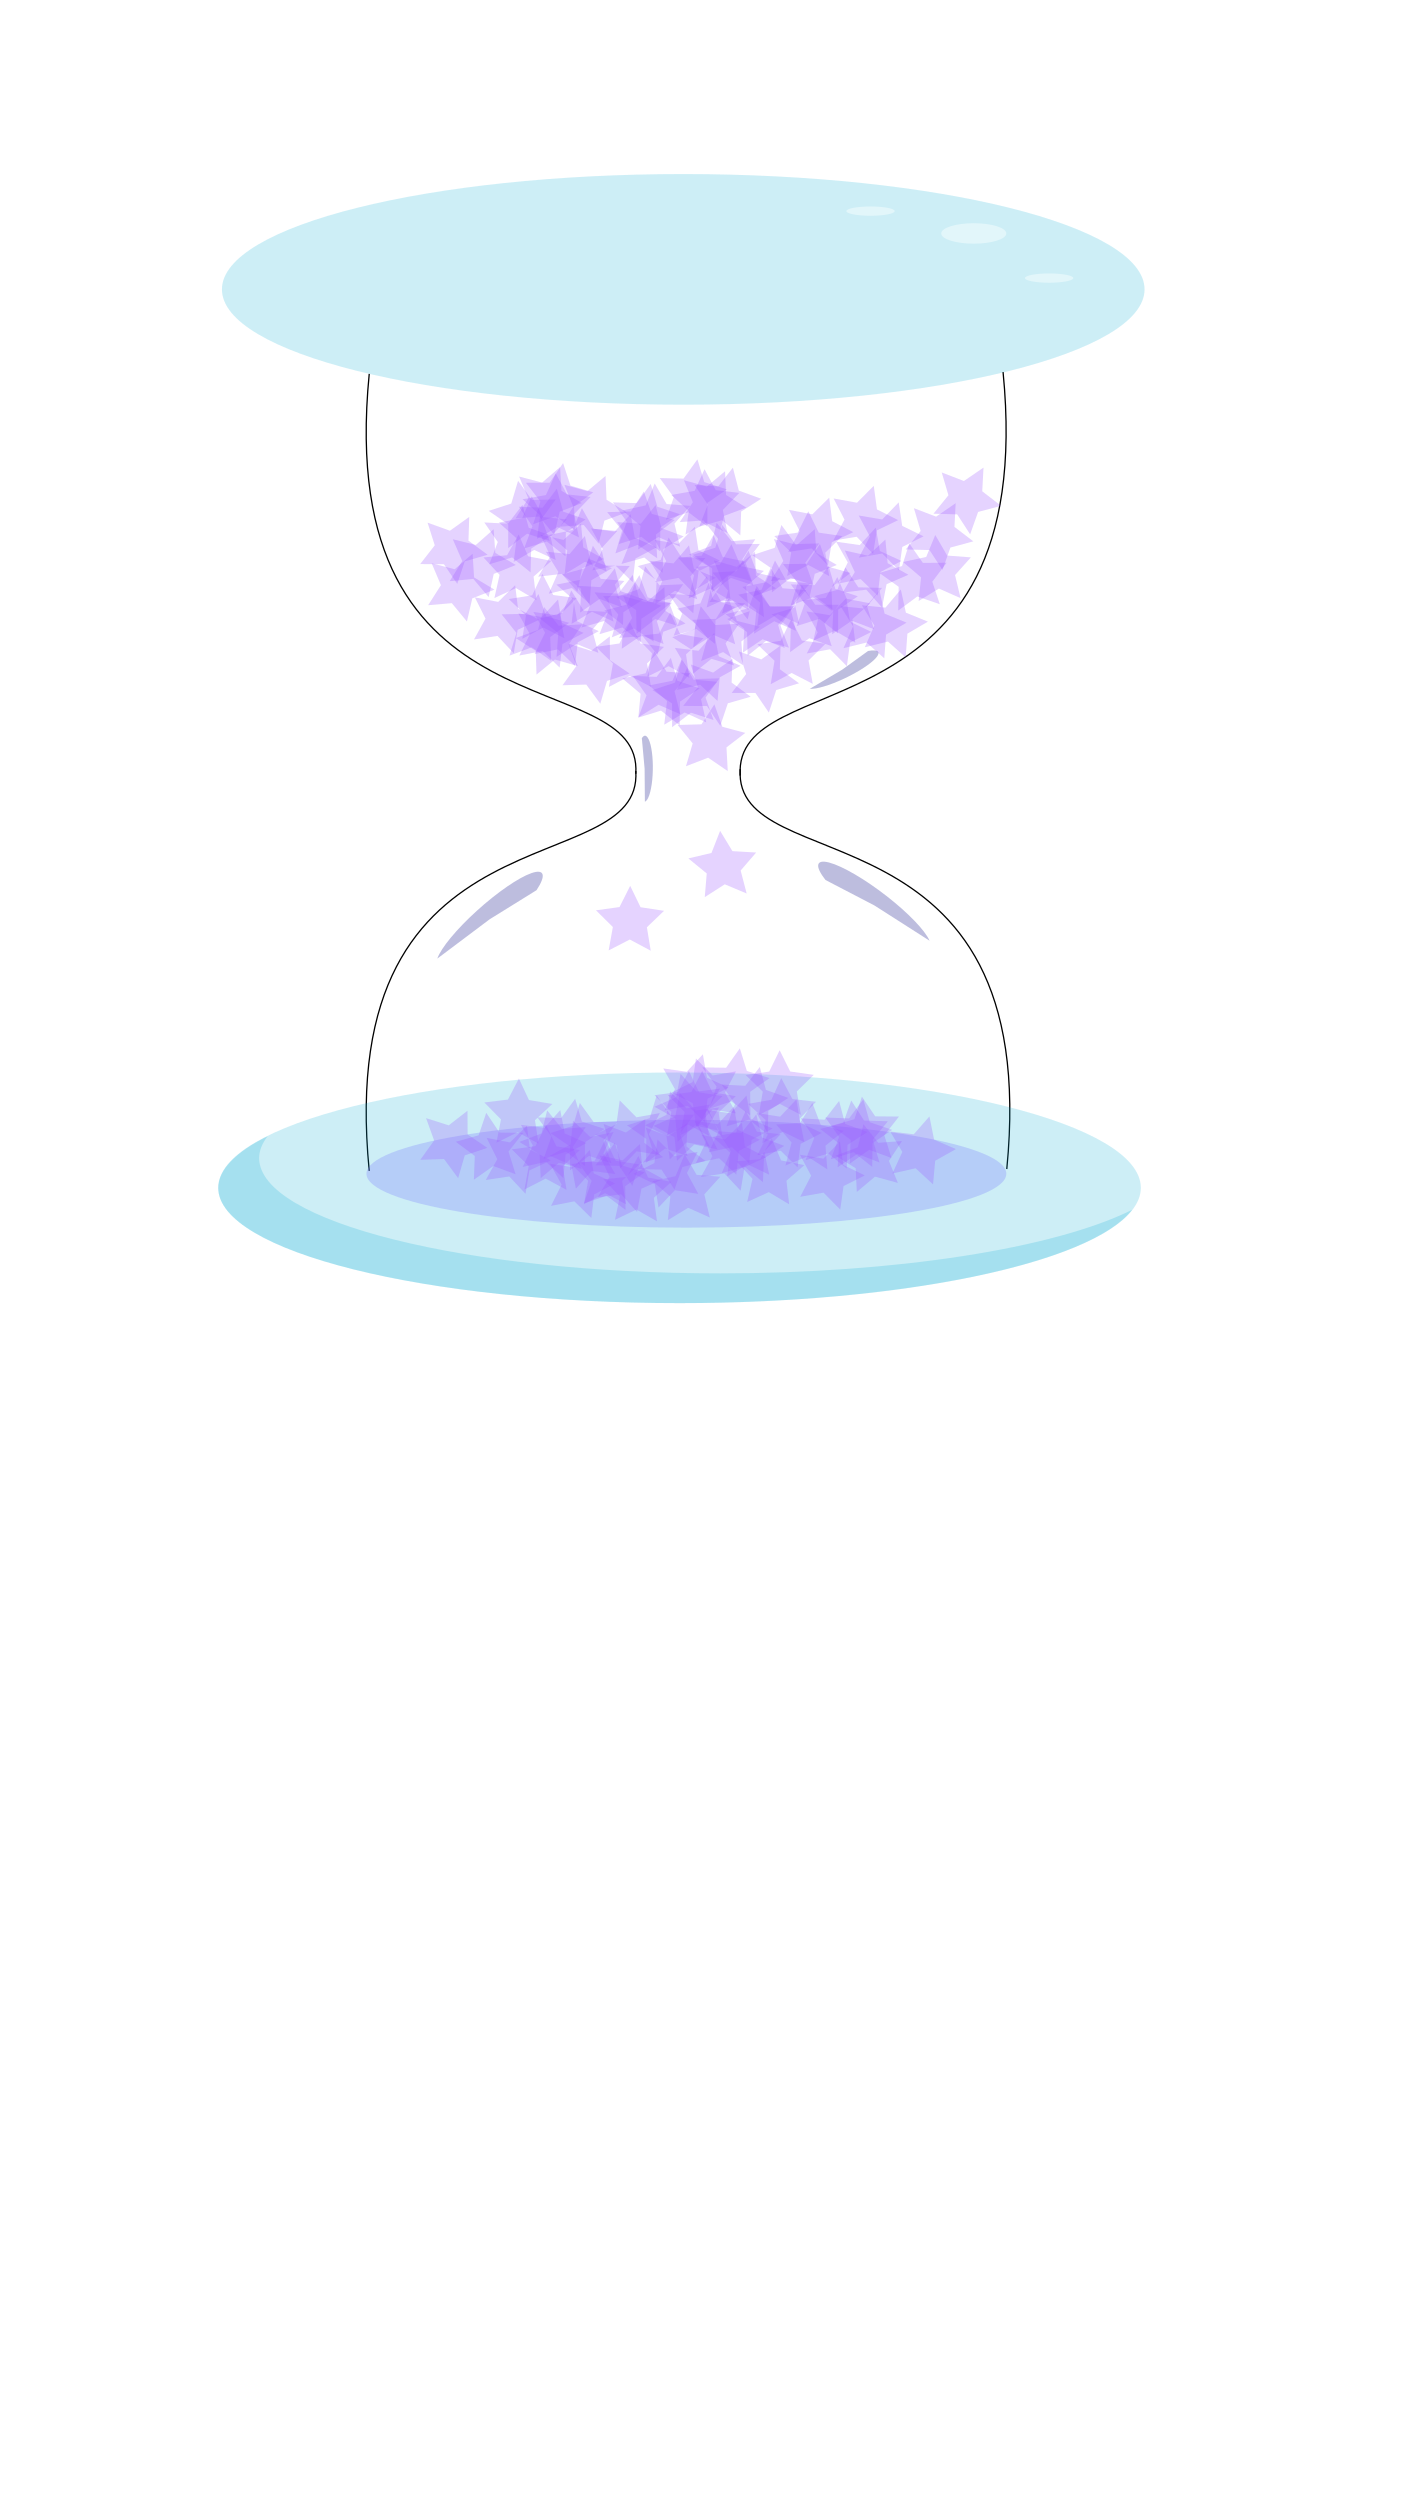
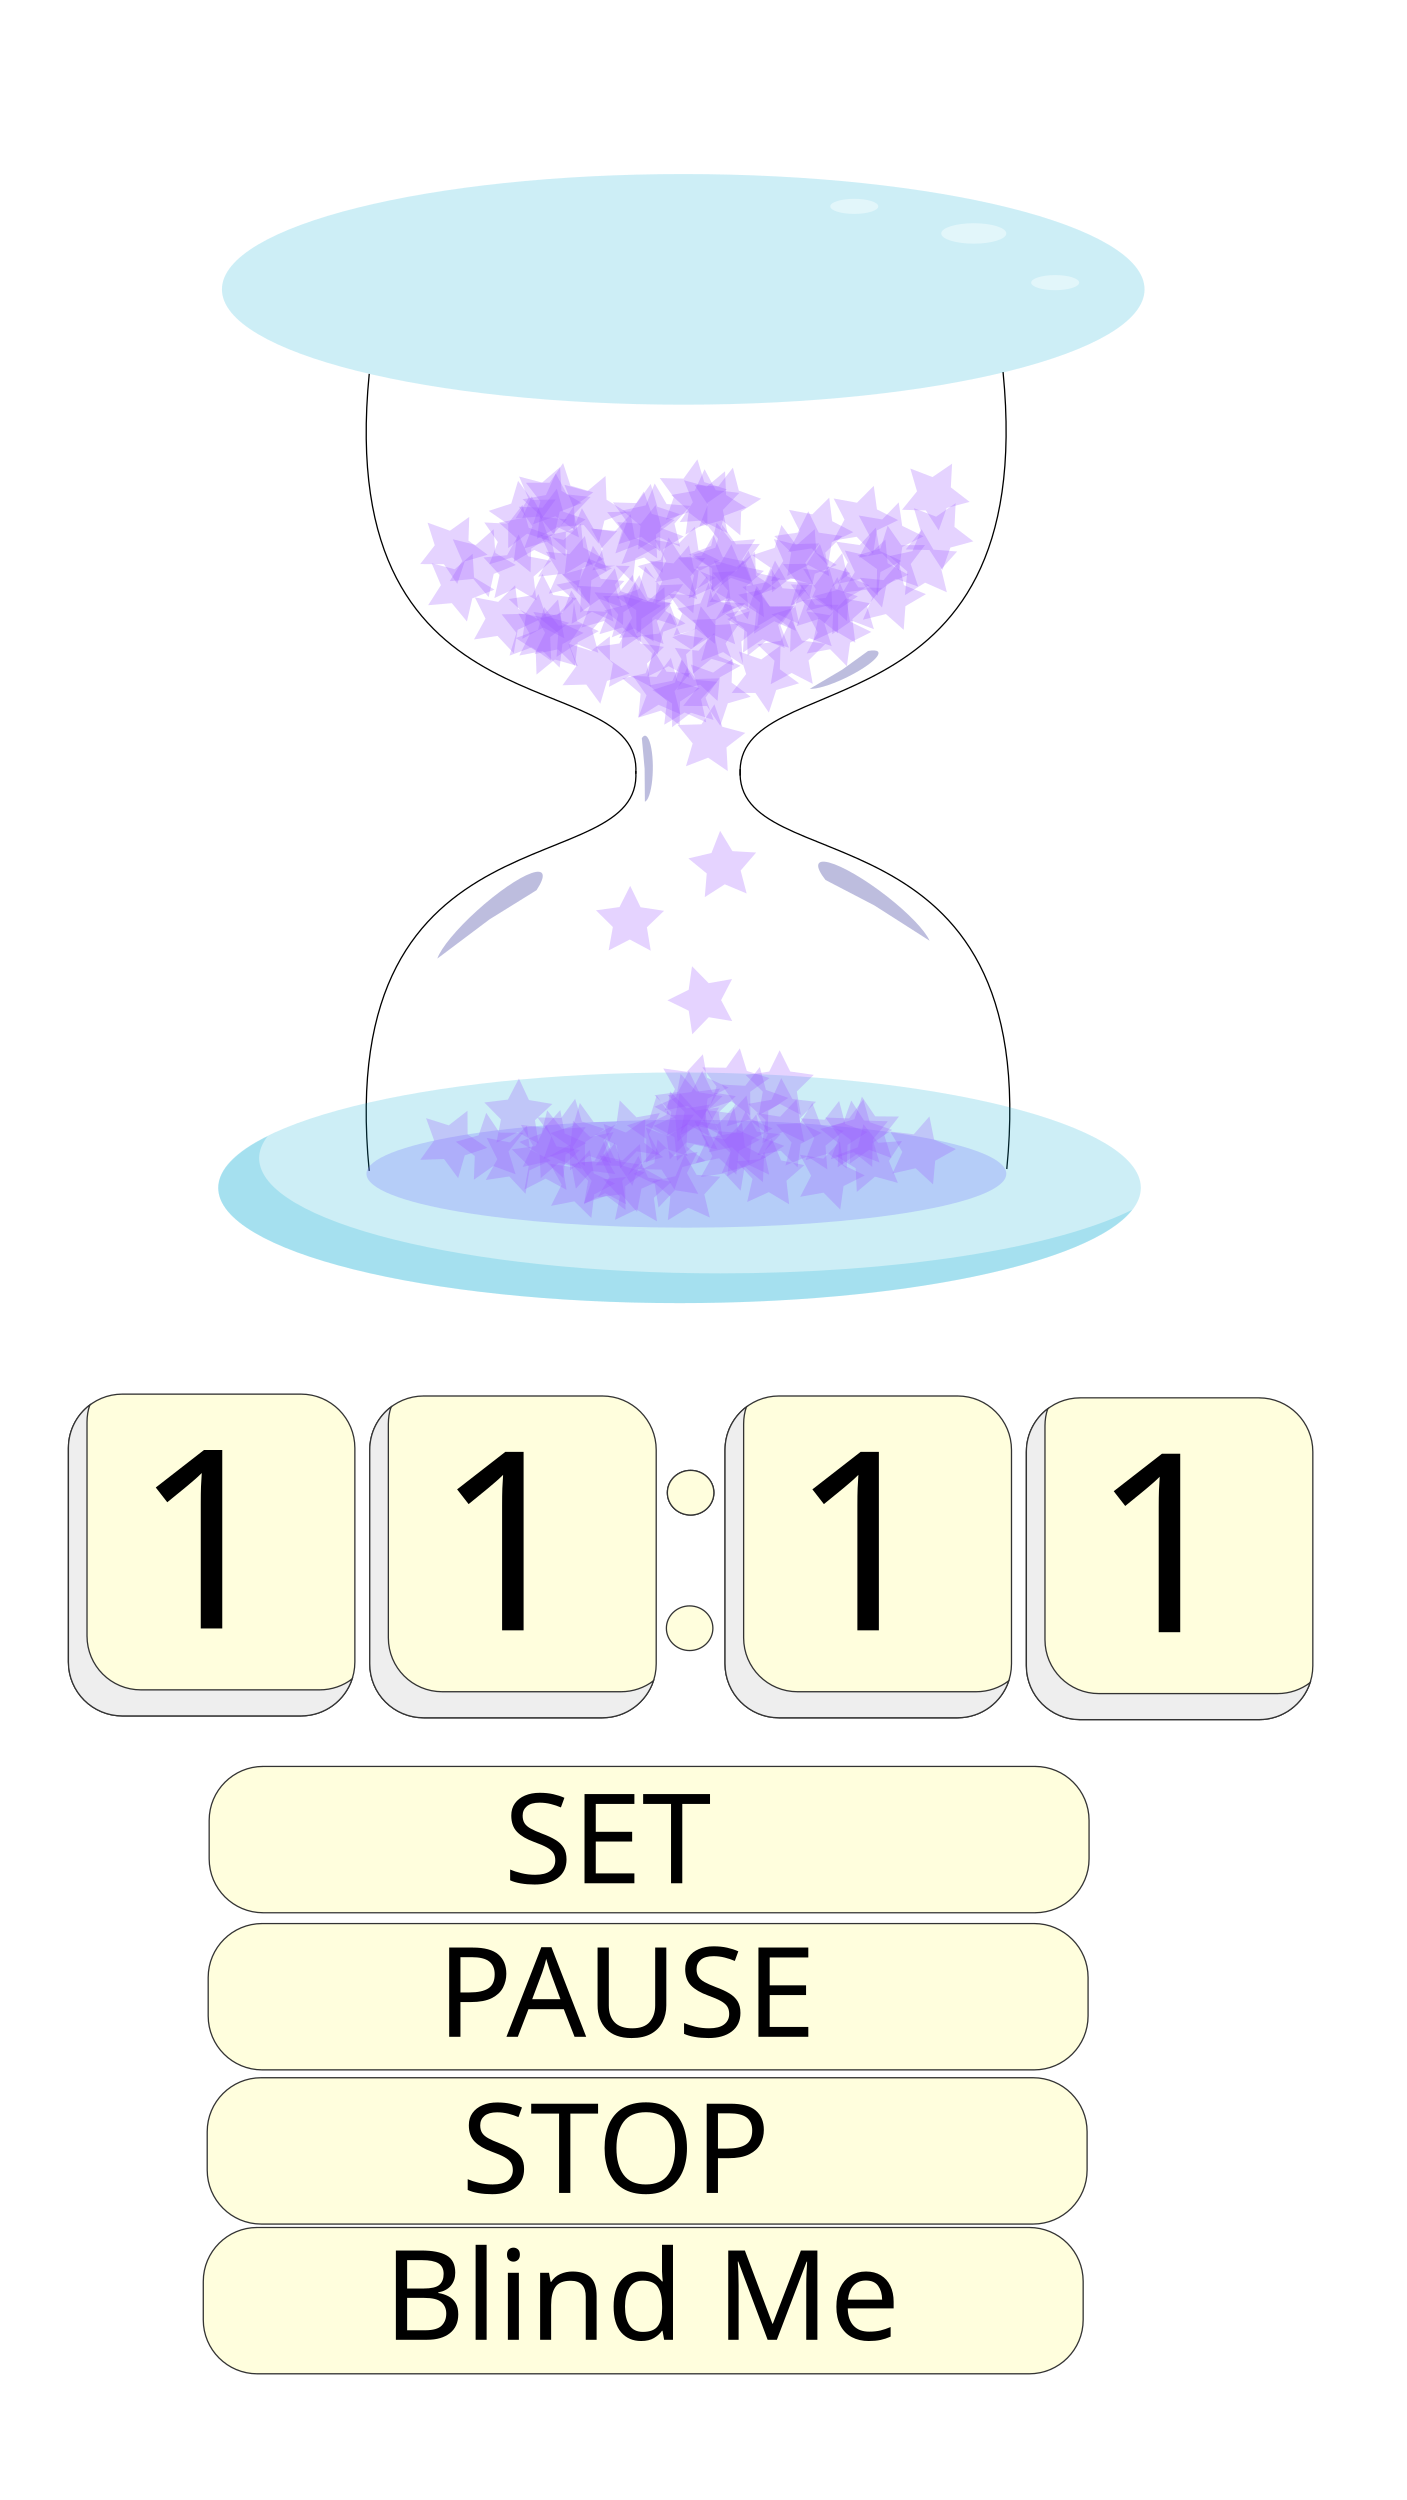
<svg xmlns="http://www.w3.org/2000/svg" xmlns:xlink="http://www.w3.org/1999/xlink" width="1080" height="1920" viewBox="0 0 1080 1920" id="svg4167" version="1.1">
  <defs id="defs4169">
    </defs>
  <g id="layer2" />
  <g id="layer1" transform="translate(0,867.6378)">
    <g id="g4857">
      <g transform="matrix(1,0,0,-1,25.71429,-485.322)" id="g4777">
        <path style="fill:none;fill-rule:evenodd;stroke:#000000;stroke-width:1px;stroke-linecap:butt;stroke-linejoin:miter;stroke-opacity:1" d="m 257.857,-516.924 c -28.295,287.131 210.61,219.38 204.719,307.112" id="path4773" />
        <path id="path4775" d="m 747.496,-515.495 c 28.295,287.131 -210.61,219.38 -204.719,307.112" style="fill:none;fill-rule:evenodd;stroke:#000000;stroke-width:1px;stroke-linecap:butt;stroke-linejoin:miter;stroke-opacity:1" />
      </g>
      <path style="fill:none;fill-rule:evenodd;stroke:#000000;stroke-width:1px;stroke-linecap:butt;stroke-linejoin:miter;stroke-opacity:1" d="m 283.571,-580.495 c -28.295,287.131 210.61,219.38 204.719,307.112" id="path4783" />
      <path id="path4785" d="m 770.353,-581.924 c 28.295,287.131 -207.752,222.237 -201.862,309.969" style="fill:none;fill-rule:evenodd;stroke:#000000;stroke-width:1px;stroke-linecap:butt;stroke-linejoin:miter;stroke-opacity:1" />
    </g>
    <g transform="translate(679.7311,563.6651)" id="g4734">
      <path style="opacity:0.261;fill:#00aad4;fill-opacity:0.751;fill-rule:nonzero;stroke:none;stroke-width:0;stroke-linejoin:round;stroke-miterlimit:4;stroke-dasharray:none;stroke-opacity:1" d="m -474.108,-558.769 a 354.286,88.571 0 0 0 -38.035,39.703 354.286,88.571 0 0 0 354.287,88.57 354.286,88.571 0 0 0 347.678,-71.727 354.286,88.571 0 0 1 -316.25,48.869 354.286,88.571 0 0 1 -354.285,-88.57 354.286,88.571 0 0 1 6.605,-16.846 z" id="path4736" />
      <ellipse style="opacity:0.261;fill:#00aad4;fill-opacity:0.751;fill-rule:nonzero;stroke:none;stroke-width:0;stroke-linejoin:round;stroke-miterlimit:4;stroke-dasharray:none;stroke-opacity:1" id="ellipse4738" cx="-157.857" cy="-519.066" rx="354.286" ry="88.571" />
    </g>
    <ellipse style="opacity:0.261;fill:#00aad4;fill-opacity:0.751;fill-rule:nonzero;stroke:none;stroke-width:0;stroke-linejoin:round;stroke-miterlimit:4;stroke-dasharray:none;stroke-opacity:1" id="ellipse4803" cx="-524.731" cy="-645.401" rx="354.286" ry="88.571" transform="scale(-1,1)" />
    <ellipse style="opacity:0.261;fill:#7171ff;fill-opacity:1;fill-rule:nonzero;stroke:none;stroke-width:0;stroke-linejoin:round;stroke-miterlimit:4;stroke-dasharray:none;stroke-opacity:1" id="path4811" cx="527.143" cy="33.791" rx="245.714" ry="41.429" />
    <path style="opacity:0.261;fill:#000080;fill-opacity:1;fill-rule:nonzero;stroke:none;stroke-width:0;stroke-linejoin:round;stroke-miterlimit:4;stroke-dasharray:none;stroke-opacity:1" id="path4872" d="m -536.167,-388.872 a 11.429,53.571 0 0 1 -12.387,5.846 11.429,53.571 0 0 1 -6.177,-50.665 11.429,53.571 0 0 1 7.362,-47.058 l 4.048,50.098 z" transform="matrix(-0.6047924,0.7963832,-0.7963832,-0.6047924,0,0)" />
    <path style="opacity:0.261;fill:#000080;fill-opacity:1;fill-rule:nonzero;stroke:none;stroke-width:0;stroke-linejoin:round;stroke-miterlimit:4;stroke-dasharray:none;stroke-opacity:1" id="path4872-2" d="m 135.506,430.425 a 11.429,53.571 0 0 1 -12.387,5.846 11.429,53.571 0 0 1 -6.177,-50.665 11.429,53.571 0 0 1 7.362,-47.058 l 4.048,50.098 z" transform="matrix(0.6630611,0.7485652,0.7485652,-0.6630611,0,0)" />
    <path style="opacity:0.261;fill:#000080;fill-opacity:1;fill-rule:nonzero;stroke:none;stroke-width:0;stroke-linejoin:round;stroke-miterlimit:4;stroke-dasharray:none;stroke-opacity:1" id="path4872-3" d="m 41.262,759.391 a 6.851,30.768 0 0 1 -7.426,3.358 6.851,30.768 0 0 1 -3.703,-29.098 6.851,30.768 0 0 1 4.413,-27.027 l 2.427,28.773 z" transform="matrix(-0.4165872,-0.9090958,0.9005285,-0.434797,0,0)" />
    <path style="opacity:0.261;fill:#000080;fill-opacity:1;fill-rule:nonzero;stroke:none;stroke-width:0;stroke-linejoin:round;stroke-miterlimit:4;stroke-dasharray:none;stroke-opacity:1" id="path4872-3-2" d="m -663.835,814.033 a 9.358,24.41 0 0 1 -10.143,2.664 9.358,24.41 0 0 1 -5.058,-23.085 9.358,24.41 0 0 1 6.028,-21.442 l 3.315,22.827 z" transform="matrix(-0.6393684,-0.7689006,0.08413,-0.9964548,0,0)" />
    <path style="opacity:0.261;fill:#9955ff;fill-opacity:1;fill-rule:nonzero;stroke:none;stroke-width:0;stroke-linejoin:round;stroke-miterlimit:4;stroke-dasharray:none;stroke-opacity:1" id="path4973" d="m 441.429,-460.495 -14.794,-10.683 -17.187,6.13 5.589,-17.371 -11.141,-14.452 18.248,-0.052 10.302,-15.062 5.689,17.339 17.508,5.143 -14.732,10.768 z" />
    <use id="use9131" xlink:href="#path4973" x="0" y="0" width="100%" height="100%" transform="matrix(0.9988145,-0.04867829,0.04867829,0.9988145,216.882,511.8827)" style="fill:#6732b7;fill-opacity:1" />
    <use id="use9133" xlink:href="#path4973" x="0" y="0" width="100%" height="100%" transform="matrix(0.9331351,0.3595258,-0.3595258,0.9331351,-59.48352,316.8997)" style="fill:#6732b7;fill-opacity:1" />
    <use id="use9135" xlink:href="#path4973" x="0" y="0" width="100%" height="100%" transform="matrix(0.9995863,0.02876096,-0.02876096,0.9995863,-5.27879,475.5655)" style="fill:#6732b7;fill-opacity:1" />
    <use id="use9137" xlink:href="#path4973" x="0" y="0" width="100%" height="100%" transform="matrix(0.9811066,-0.1934681,0.1934681,0.9811066,198.4036,224.3736)" />
    <use id="use9139" xlink:href="#path4973" x="0" y="0" width="100%" height="100%" transform="matrix(0.9879251,-0.1549322,0.1549322,0.9879251,68.66762,145.8764)" />
    <use id="use9141" xlink:href="#path4973" x="0" y="0" width="100%" height="100%" transform="matrix(0.9771054,0.2127559,-0.2127559,0.9771054,-40.02508,419.2279)" style="fill:#6732b7;fill-opacity:1" />
    <use id="use9143" xlink:href="#path4973" x="0" y="0" width="100%" height="100%" transform="matrix(0.952266,-0.3052694,0.3052694,0.952266,142.3639,121.1633)" />
    <use id="use9145" xlink:href="#path4973" x="0" y="0" width="100%" height="100%" transform="matrix(0.9718857,-0.2354532,0.2354532,0.9718857,138.9755,185.2734)" />
    <use id="use9147" xlink:href="#path4973" x="0" y="0" width="100%" height="100%" transform="matrix(0.966599,0.2562934,-0.2562934,0.966599,-119.0585,-124.8879)" />
    <use id="use9149" xlink:href="#path4973" x="0" y="0" width="100%" height="100%" transform="matrix(0.9898301,0.1422545,-0.1422545,0.9898301,-16.5528,-27.50554)" />
    <use id="use9151" xlink:href="#path4973" x="0" y="0" width="100%" height="100%" transform="matrix(0.9992748,-0.03807624,0.03807624,0.9992748,78.43018,102.1256)" />
    <use id="use9153" xlink:href="#path4973" x="0" y="0" width="100%" height="100%" transform="matrix(0.9846562,-0.1745054,0.1745054,0.9846562,90.33339,75.53736)" />
    <use id="use9155" xlink:href="#path4973" x="0" y="0" width="100%" height="100%" transform="matrix(0.9627231,0.2704887,-0.2704887,0.9627231,-44.59171,-40.80962)" />
    <use id="use9157" xlink:href="#path4973" x="0" y="0" width="100%" height="100%" transform="matrix(0.9996932,-0.0247695,0.0247695,0.9996932,74.82282,32.40052)" />
    <use id="use9159" xlink:href="#path4973" x="0" y="0" width="100%" height="100%" transform="matrix(0.9975352,0.07016708,-0.07016708,0.9975352,36.19197,0.6442746)" />
    <use id="use9161" xlink:href="#path4973" x="0" y="0" width="100%" height="100%" transform="matrix(0.9996772,0.02540497,-0.02540497,0.9996772,90.31064,-14.02731)" />
    <use id="use9163" xlink:href="#path4973" x="0" y="0" width="100%" height="100%" transform="matrix(0.9852098,-0.1713526,0.1713526,0.9852098,202.776,71.21935)" />
    <use id="use9165" xlink:href="#path4973" x="0" y="0" width="100%" height="100%" transform="matrix(0.9940309,0.1090987,-0.1090987,0.9940309,43.41851,12.95421)" />
    <use id="use9167" xlink:href="#path4973" x="0" y="0" width="100%" height="100%" transform="matrix(0.9334543,-0.3586964,0.3586964,0.9334543,330.3202,166.8913)" />
    <use id="use9169" xlink:href="#path4973" x="0" y="0" width="100%" height="100%" transform="matrix(0.9966433,-0.08186703,0.08186703,0.9966433,158.8539,88.94384)" />
    <use id="use9171" xlink:href="#path4973" x="0" y="0" width="100%" height="100%" transform="matrix(0.9631172,0.2690824,-0.2690824,0.9631172,2.573839,-128.9575)" />
    <use id="use9173" xlink:href="#path4973" x="0" y="0" width="100%" height="100%" transform="matrix(0.9505341,-0.3106201,0.3106201,0.9505341,348.0921,156.5171)" />
    <use id="use9175" xlink:href="#path4973" x="0" y="0" width="100%" height="100%" transform="matrix(0.9980054,0.06312919,-0.06312919,0.9980054,98.95039,-24.82156)" />
    <use id="use9177" xlink:href="#path4973" x="0" y="0" width="100%" height="100%" transform="matrix(0.9902992,-0.1389515,0.1389515,0.9902992,263.6814,92.16424)" />
    <use id="use9179" xlink:href="#path4973" x="0" y="0" width="100%" height="100%" transform="matrix(0.9816187,-0.1908524,0.1908524,0.9816187,268.4359,147.9568)" />
    <use id="use9181" xlink:href="#path4973" x="0" y="0" width="100%" height="100%" transform="matrix(0.9994168,0.03414794,-0.03414794,0.9994168,186.7335,63.96837)" />
    <use id="use9183" xlink:href="#path4973" x="0" y="0" width="100%" height="100%" transform="matrix(0.9999457,-0.01041858,0.01041858,0.9999457,202.6382,66.65745)" />
    <use id="use9185" xlink:href="#path4973" x="0" y="0" width="100%" height="100%" transform="matrix(0.9603987,-0.2786296,0.2786296,0.9603987,343.1215,193.9128)" />
    <use id="use9187" xlink:href="#path4973" x="0" y="0" width="100%" height="100%" transform="matrix(0.9936676,-0.11236,0.11236,0.9936676,142.5425,160.1309)" />
    <use id="use9189" xlink:href="#path4973" x="0" y="0" width="100%" height="100%" transform="matrix(0.9661369,-0.25803,0.25803,0.9661369,363.504,174.3689)" />
    <use id="use9191" xlink:href="#path4973" x="0" y="0" width="100%" height="100%" transform="matrix(0.9834502,0.1811787,-0.1811787,0.9834502,152.9945,-69.33182)" />
    <use id="use9193" xlink:href="#path4973" x="0" y="0" width="100%" height="100%" transform="matrix(0.9692399,0.246118,-0.246118,0.9692399,80.55564,-71.42867)" />
    <use id="use9195" xlink:href="#path4973" x="0" y="0" width="100%" height="100%" transform="matrix(0.9899838,-0.1411806,0.1411806,0.9899838,127.9677,178.0875)" />
    <use id="use9197" xlink:href="#path4973" x="0" y="0" width="100%" height="100%" transform="matrix(0.9963453,-0.08541694,0.08541694,0.9963453,205.5976,553.8076)" style="fill:#6732b7;fill-opacity:1" />
    <use id="use9199" xlink:href="#path4973" x="0" y="0" width="100%" height="100%" transform="matrix(0.9790222,-0.2037533,0.2037533,0.9790222,206.8015,608.1729)" style="fill:#6732b7;fill-opacity:1" />
    <use id="use9201" xlink:href="#path4973" x="0" y="0" width="100%" height="100%" transform="matrix(0.988744,0.1496172,-0.1496172,0.988744,-51.223,457.0305)" style="fill:#6732b7;fill-opacity:1" />
    <use id="use9203" xlink:href="#path4973" x="0" y="0" width="100%" height="100%" transform="matrix(0.9860045,0.1667187,-0.1667187,0.9860045,133.2869,441.7773)" style="fill:#6732b7;fill-opacity:1" />
    <use id="use9207" xlink:href="#path4973" x="0" y="0" width="100%" height="100%" transform="matrix(0.992832,0.1195187,-0.1195187,0.992832,223.2716,446.3924)" style="fill:#6732b7;fill-opacity:1" />
    <use id="use9211" xlink:href="#path4973" x="0" y="0" width="100%" height="100%" transform="matrix(0.9813358,0.192302,-0.192302,0.9813358,-118.1528,416.219)" style="fill:#6732b7;fill-opacity:1" />
    <use id="use9213" xlink:href="#path4973" x="0" y="0" width="100%" height="100%" transform="matrix(0.9864233,0.1642227,-0.1642227,0.9864233,139.3258,25.72001)" />
    <use id="use9215" xlink:href="#path4973" x="0" y="0" width="100%" height="100%" transform="matrix(0.9741172,-0.2260435,0.2260435,0.9741172,247.5266,366.9262)" />
-     <use id="use9219" xlink:href="#path4973" x="0" y="0" width="100%" height="100%" transform="matrix(0.9948664,0.1011967,-0.1011967,0.9948664,209.7816,50.66242)" />
+     <use id="use9219" xlink:href="#path4973" x="0" y="0" width="100%" height="100%" transform="rotate(5.808086,-187.0712,2067.593)" />
    <use id="use9221" xlink:href="#path4973" x="0" y="0" width="100%" height="100%" transform="matrix(0.9894766,0.144693,-0.144693,0.9894766,170.6408,-18.40369)" />
    <use id="use9225" xlink:href="#path4973" x="0" y="0" width="100%" height="100%" transform="matrix(0.9366654,-0.3502255,0.3502255,0.9366654,437.3769,626.7748)" style="fill:#6732b7;fill-opacity:1" />
    <use id="use9229" xlink:href="#path4973" x="0" y="0" width="100%" height="100%" transform="matrix(0.9673221,0.2535508,-0.2535508,0.9673221,-185.1618,-56.80959)" />
    <use id="use9233" xlink:href="#path4973" x="0" y="0" width="100%" height="100%" transform="matrix(0.9910596,-0.1334197,0.1334197,0.9910596,123.7138,377.7903)" />
    <use id="use9237" xlink:href="#path4973" x="0" y="0" width="100%" height="100%" transform="matrix(0.9814126,0.1919097,-0.1919097,0.9814126,-127.0405,1.287572)" />
    <use id="use9243" xlink:href="#path4973" x="0" y="0" width="100%" height="100%" transform="matrix(0.9513331,0.3081644,-0.3081644,0.9513331,-100.8185,-25.11745)" />
    <use id="use9245" xlink:href="#path4973" x="0" y="0" width="100%" height="100%" transform="matrix(0.9996857,-0.02507121,0.02507121,0.9996857,129.1683,195.9921)" />
    <use id="use9247" xlink:href="#path4973" x="0" y="0" width="100%" height="100%" transform="matrix(0.9918011,0.1277912,-0.1277912,0.9918011,-64.03868,437.4393)" style="fill:#6732b7;fill-opacity:1" />
    <use id="use9249" xlink:href="#path4973" x="0" y="0" width="100%" height="100%" transform="matrix(0.9913193,-0.1314762,0.1314762,0.9913193,58.04228,560.7134)" style="fill:#6732b7;fill-opacity:1" />
    <use id="use9251" xlink:href="#path4973" x="0" y="0" width="100%" height="100%" transform="matrix(0.9509794,-0.3092542,0.3092542,0.9509794,270.6312,259.7349)" />
    <use id="use9253" xlink:href="#path4973" x="0" y="0" width="100%" height="100%" transform="matrix(0.9674296,-0.2531401,0.2531401,0.9674296,199.1281,184.1703)" />
    <use id="use9255" xlink:href="#path4973" x="0" y="0" width="100%" height="100%" transform="matrix(0.9630711,-0.2692472,0.2692472,0.9630711,94.81475,596.513)" style="fill:#6732b7;fill-opacity:1" />
    <use id="use9257" xlink:href="#path4973" x="0" y="0" width="100%" height="100%" transform="matrix(0.9384125,0.3455169,-0.3455169,0.9384125,-20.17763,-30.60854)" />
    <use id="use9259" xlink:href="#path4973" x="0" y="0" width="100%" height="100%" transform="matrix(0.952253,0.3053099,-0.3053099,0.952253,-209.0906,340.9304)" style="fill:#6732b7;fill-opacity:1" />
    <use id="use9261" xlink:href="#path4973" x="0" y="0" width="100%" height="100%" transform="matrix(0.9411367,-0.3380263,0.3380263,0.9411367,183.9012,226.5365)" />
    <use id="use9263" xlink:href="#path4973" x="0" y="0" width="100%" height="100%" transform="matrix(0.9982922,0.05841736,-0.05841736,0.9982922,10.60042,54.6913)" />
    <use id="use9265" xlink:href="#path4973" x="0" y="0" width="100%" height="100%" transform="matrix(0.999046,0.04366992,-0.04366992,0.999046,60.83256,130.2037)" />
    <use id="use9267" xlink:href="#path4973" x="0" y="0" width="100%" height="100%" transform="matrix(0.9896598,0.1434346,-0.1434346,0.9896598,-61.32537,36.18986)" />
    <use id="use9269" xlink:href="#path4973" x="0" y="0" width="100%" height="100%" transform="matrix(0.9395506,0.34241,-0.34241,0.9395506,-221.2408,-137.6912)" />
    <use id="use9271" xlink:href="#path4973" x="0" y="0" width="100%" height="100%" transform="matrix(0.9619967,-0.2730612,0.2730612,0.9619967,385.7395,585.1979)" style="fill:#6732b7;fill-opacity:1" />
    <use id="use9273" xlink:href="#path4973" x="0" y="0" width="100%" height="100%" transform="matrix(0.9856812,0.1686193,-0.1686193,0.9856812,177.6264,-50.06863)" />
    <use id="use9275" xlink:href="#path4973" x="0" y="0" width="100%" height="100%" transform="matrix(0.9998655,-0.01640265,0.01640265,0.9998655,-10.46306,107.5897)" />
    <use id="use9277" xlink:href="#path4973" x="0" y="0" width="100%" height="100%" transform="matrix(0.9958827,-0.09065078,0.09065078,0.9958827,14.08824,91.91283)" />
    <use id="use9279" xlink:href="#path4973" x="0" y="0" width="100%" height="100%" transform="matrix(0.9765519,-0.215282,0.215282,0.9765519,190.5305,225.5977)" />
    <use id="use9281" xlink:href="#path4973" x="0" y="0" width="100%" height="100%" transform="matrix(0.9824272,-0.1866464,0.1866464,0.9824272,79.05972,97.22408)" />
    <use id="use9283" xlink:href="#path4973" x="0" y="0" width="100%" height="100%" transform="matrix(0.9697049,0.2442792,-0.2442792,0.9697049,-165.2971,-70.35659)" />
    <use id="use9285" xlink:href="#path4973" x="0" y="0" width="100%" height="100%" transform="matrix(0.9989539,0.04572864,-0.04572864,0.9989539,-27.75923,-0.5950192)" />
    <use id="use9287" xlink:href="#path4973" x="0" y="0" width="100%" height="100%" transform="matrix(0.9985694,0.05347094,-0.05347094,0.9985694,-57.93826,8.175835)" />
    <use id="use9289" xlink:href="#path4973" x="0" y="0" width="100%" height="100%" transform="matrix(0.9624982,0.2712882,-0.2712882,0.9624982,-90.07848,-126.6318)" />
    <use id="use9291" xlink:href="#path4973" x="0" y="0" width="100%" height="100%" transform="matrix(0.9863211,0.1648355,-0.1648355,0.9863211,22.72388,-29.41598)" />
    <use id="use9293" xlink:href="#path4973" x="0" y="0" width="100%" height="100%" transform="matrix(0.9994208,0.03403064,-0.03403064,0.9994208,50.15409,1.026356)" />
    <use id="use9295" xlink:href="#path4973" x="0" y="0" width="100%" height="100%" transform="matrix(0.9783422,-0.2069938,0.2069938,0.9783422,185.7061,94.08439)" />
    <use id="use9297" xlink:href="#path4973" x="0" y="0" width="100%" height="100%" transform="matrix(0.9603998,0.2786256,-0.2786256,0.9603998,21.91341,-72.65269)" />
    <use id="use9299" xlink:href="#path4973" x="0" y="0" width="100%" height="100%" transform="matrix(0.9965831,-0.08259595,0.08259595,0.9965831,173.0555,96.2476)" />
    <use id="use9301" xlink:href="#path4973" x="0" y="0" width="100%" height="100%" transform="matrix(0.976266,-0.2165747,0.2165747,0.976266,233.3876,172.3286)" />
    <use id="use9303" xlink:href="#path4973" x="0" y="0" width="100%" height="100%" transform="matrix(0.9985582,0.05368028,-0.05368028,0.9985582,83.56273,63.00357)" />
    <use id="use9305" xlink:href="#path4973" x="0" y="0" width="100%" height="100%" transform="matrix(0.9546641,-0.2976853,0.2976853,0.9546641,294.3107,153.04)" />
    <use id="use9307" xlink:href="#path4973" x="0" y="0" width="100%" height="100%" transform="matrix(0.9783019,-0.2071844,0.2071844,0.9783019,274.856,158.843)" />
    <use id="use9309" xlink:href="#path4973" x="0" y="0" width="100%" height="100%" transform="matrix(0.9888274,-0.1490651,0.1490651,0.9888274,256.34,178.7247)" />
    <use id="use9311" xlink:href="#path4973" x="0" y="0" width="100%" height="100%" transform="matrix(0.9685722,-0.2487327,0.2487327,0.9685722,289.6579,185.797)" />
    <use id="use9313" xlink:href="#path4973" x="0" y="0" width="100%" height="100%" transform="matrix(0.9984104,-0.0563628,0.0563628,0.9984104,171.96,90.95921)" />
    <use id="use9315" xlink:href="#path4973" x="0" y="0" width="100%" height="100%" transform="matrix(0.9816878,0.1904968,-0.1904968,0.9816878,114.785,-65.21577)" />
    <use id="use9317" xlink:href="#path4973" x="0" y="0" width="100%" height="100%" transform="matrix(0.9954613,-0.09516705,0.09516705,0.9954613,261.2857,126.3732)" />
-     <use id="use9319" xlink:href="#path4973" x="0" y="0" width="100%" height="100%" transform="matrix(0.9947198,0.1026277,-0.1026277,0.9947198,192.771,50.72125)" />
+     <use id="use9319" xlink:href="#path4973" x="0" y="0" width="100%" height="100%" transform="rotate(5.890504,-132.3482,1605.908)" />
    <use id="use9321" xlink:href="#path4973" x="0" y="0" width="100%" height="100%" transform="matrix(0.9331893,0.3593851,-0.3593851,0.9331893,146.3923,-158.8289)" />
    <use id="use9323" xlink:href="#path4973" x="0" y="0" width="100%" height="100%" transform="matrix(0.9409393,0.3385754,-0.3385754,0.9409393,19.19766,-36.53766)" />
-     <use id="use9325" xlink:href="#path4973" x="0" y="0" width="100%" height="100%" transform="matrix(0.9321269,0.3621319,-0.3621319,0.9321269,166.8378,-187.8983)" />
+     <use id="use9325" xlink:href="#path4973" x="0" y="0" width="100%" height="100%" transform="rotate(21.23118,580.6583,285.2347)" />
    <use id="use9327" xlink:href="#path4973" x="0" y="0" width="100%" height="100%" transform="matrix(0.975366,0.2205927,-0.2205927,0.975366,145.2404,-49.30131)" />
-     <use id="use9329" xlink:href="#path4973" x="0" y="0" width="100%" height="100%" transform="matrix(0.9782439,-0.207458,0.207458,0.9782439,401.4545,133.8085)" />
-     <use id="use9331" xlink:href="#path4973" x="0" y="0" width="100%" height="100%" transform="matrix(0.9576231,-0.2880242,0.2880242,0.9576231,431.6769,164.5376)" />
+     <use id="use9329" xlink:href="#path4973" x="0" y="0" width="100%" height="100%" transform="rotate(-11.97343,811.8475,-1799.078)" />
+     <use id="use9331" xlink:href="#path4973" x="0" y="0" width="100%" height="100%" transform="rotate(-16.73971,720.5669,-1335.128)" />
    <use id="use9333" xlink:href="#path4973" x="0" y="0" width="100%" height="100%" transform="matrix(0.9888819,0.1487032,-0.1487032,0.9888819,-75.20431,34.78948)" />
    <use id="use9335" xlink:href="#path4973" x="0" y="0" width="100%" height="100%" transform="matrix(0.9747094,0.2234763,-0.2234763,0.9747094,-89.69604,-62.98496)" />
    <use id="use9337" xlink:href="#path4973" x="0" y="0" width="100%" height="100%" transform="matrix(0.9946516,0.1032865,-0.1032865,0.9946516,-33.82073,8.576234)" />
    <use id="use9339" xlink:href="#path4973" x="0" y="0" width="100%" height="100%" transform="matrix(0.9802901,-0.1975632,0.1975632,0.9802901,124.1366,110.0035)" />
    <use id="use9341" xlink:href="#path4973" x="0" y="0" width="100%" height="100%" transform="matrix(0.9645839,-0.2637763,0.2637763,0.9645839,173.249,159.3855)" />
    <use id="use9343" xlink:href="#path4973" x="0" y="0" width="100%" height="100%" transform="matrix(0.9984318,0.05598141,-0.05598141,0.9984318,25.55245,60.79289)" />
    <use id="use9345" xlink:href="#path4973" x="0" y="0" width="100%" height="100%" transform="matrix(0.9464284,-0.3229138,0.3229138,0.9464284,251.547,191.4896)" />
    <use id="use9347" xlink:href="#path4973" x="0" y="0" width="100%" height="100%" transform="matrix(0.9809244,-0.1943897,0.1943897,0.9809244,127.7139,147.2685)" />
    <use id="use9349" xlink:href="#path4973" x="0" y="0" width="100%" height="100%" transform="matrix(0.9661022,-0.2581598,0.2581598,0.9661022,227.8704,151.4372)" />
    <use id="use9351" xlink:href="#path4973" x="0" y="0" width="100%" height="100%" transform="matrix(0.9923067,0.1238041,-0.1238041,0.9923067,56.0012,72.99569)" />
    <use id="use9353" xlink:href="#path4973" x="0" y="0" width="100%" height="100%" transform="matrix(0.9426102,-0.3338951,0.3338951,0.9426102,301.4894,224.9347)" />
    <use id="use9355" xlink:href="#path4973" x="0" y="0" width="100%" height="100%" transform="matrix(0.999173,-0.04066062,0.04066062,0.999173,148.2668,121.2936)" />
    <use id="use9357" xlink:href="#path4973" x="0" y="0" width="100%" height="100%" transform="matrix(0.9447168,-0.3278876,0.3278876,0.9447168,339.8445,209.5735)" />
    <use id="use9359" xlink:href="#path4973" x="0" y="0" width="100%" height="100%" transform="matrix(0.9555433,-0.2948508,0.2948508,0.9555433,242.0598,590.4593)" style="fill:#6732b7;fill-opacity:1" />
    <use id="use9361" xlink:href="#path4973" x="0" y="0" width="100%" height="100%" transform="matrix(0.989684,0.1432675,-0.1432675,0.989684,38.46672,386.8033)" style="fill:#6732b7;fill-opacity:1" />
    <use id="use9363" xlink:href="#path4973" x="0" y="0" width="100%" height="100%" transform="matrix(0.9920006,-0.1262335,0.1262335,0.9920006,174.9409,517.2888)" style="fill:#6732b7;fill-opacity:1" />
    <use id="use9365" xlink:href="#path4973" x="0" y="0" width="100%" height="100%" transform="matrix(0.933397,0.3588455,-0.3588455,0.933397,-91.70896,314.4631)" style="fill:#6732b7;fill-opacity:1" />
    <use id="use9367" xlink:href="#path4973" x="0" y="0" width="100%" height="100%" transform="matrix(0.999869,0.01618354,-0.01618354,0.999869,127.5247,442.401)" style="fill:#6732b7;fill-opacity:1" />
    <use id="use9369" xlink:href="#path4973" x="0" y="0" width="100%" height="100%" transform="matrix(0.9983818,0.0568664,-0.0568664,0.9983818,122.6846,438.3669)" style="fill:#6732b7;fill-opacity:1" />
    <use id="use9371" xlink:href="#path4973" x="0" y="0" width="100%" height="100%" transform="matrix(0.9816435,0.1907252,-0.1907252,0.9816435,47.66276,414.7084)" style="fill:#6732b7;fill-opacity:1" />
    <use id="use9373" xlink:href="#path4973" x="0" y="0" width="100%" height="100%" transform="matrix(0.9837996,-0.1792717,0.1792717,0.9837996,239.0153,566.6865)" style="fill:#6732b7;fill-opacity:1" />
    <use id="use9375" xlink:href="#path4973" x="0" y="0" width="100%" height="100%" transform="matrix(0.9895569,-0.1441431,0.1441431,0.9895569,244.6389,507.9237)" style="fill:#6732b7;fill-opacity:1" />
    <use id="use9377" xlink:href="#path4973" x="0" y="0" width="100%" height="100%" transform="matrix(0.9913104,0.1315437,-0.1315437,0.9913104,77.23893,424.3865)" style="fill:#6732b7;fill-opacity:1" />
    <use id="use9379" xlink:href="#path4973" x="0" y="0" width="100%" height="100%" transform="matrix(0.9879518,0.1547621,-0.1547621,0.9879518,105.1746,415.5675)" style="fill:#6732b7;fill-opacity:1" />
    <use id="use9381" xlink:href="#use9233" x="0" y="0" width="100%" height="100%" transform="matrix(0.9998926,0.01465786,-0.01465786,0.9998926,-88.1568,140.8503)" />
    <use id="use9383" xlink:href="#use9233" x="0" y="0" width="100%" height="100%" transform="matrix(0.9844373,-0.175736,0.175736,0.9844373,1.782856,248.8986)" />
    <use id="use9385" xlink:href="#use9233" x="0" y="0" width="100%" height="100%" transform="matrix(0.9890053,0.1478803,-0.1478803,0.9890053,-34.1842,123.6554)" />
    <use id="use9387" xlink:href="#use9233" x="0" y="0" width="100%" height="100%" transform="matrix(0.9999976,-0.00218834,0.00218834,0.9999976,-18.66872,195.8627)" />
    <use id="use9389" xlink:href="#use9233" x="0" y="0" width="100%" height="100%" transform="matrix(0.9464176,-0.3229455,0.3229455,0.9464176,78.38479,311.0399)" />
    <use id="use9391" xlink:href="#use9233" x="0" y="0" width="100%" height="100%" transform="matrix(0.9437061,-0.3307851,0.3307851,0.9437061,110.1673,344.3178)" />
    <use id="use9393" xlink:href="#use9233" x="0" y="0" width="100%" height="100%" transform="matrix(0.950079,-0.3120095,0.3120095,0.950079,113.2183,299.4619)" />
    <use id="use9395" xlink:href="#use9233" x="0" y="0" width="100%" height="100%" transform="matrix(0.9617117,-0.274063,0.274063,0.9617117,108.6061,269.8682)" />
    <use id="use9397" xlink:href="#use9233" x="0" y="0" width="100%" height="100%" transform="matrix(0.9604934,-0.2783027,0.2783027,0.9604934,109.2659,286.2905)" />
    <use id="use9399" xlink:href="#use9233" x="0" y="0" width="100%" height="100%" transform="matrix(0.9999872,0.005059,-0.005059,0.9999872,44.10548,139.6712)" />
-     <use id="use9401" xlink:href="#use9233" x="0" y="0" width="100%" height="100%" transform="matrix(0.9474686,-0.3198489,0.3198489,0.9474686,135.8344,277.5849)" />
+     <use id="use9401" xlink:href="#use9233" x="0" y="0" width="100%" height="100%" transform="rotate(-18.65379,695.6501,-300.9987)" />
    <use id="use9403" xlink:href="#use9233" x="0" y="0" width="100%" height="100%" transform="matrix(0.9635695,0.2674579,-0.2674579,0.9635695,47.14997,33.27411)" />
    <use id="use9405" xlink:href="#use9233" x="0" y="0" width="100%" height="100%" transform="matrix(0.9992465,-0.0388134,0.0388134,0.9992465,123.6598,166.3155)" />
    <use id="use9407" xlink:href="#use9233" x="0" y="0" width="100%" height="100%" transform="matrix(0.9781722,0.2077959,-0.2077959,0.9781722,68.47777,70.88362)" />
    <use id="use9409" xlink:href="#use9233" x="0" y="0" width="100%" height="100%" transform="matrix(0.9344954,-0.3559752,0.3559752,0.9344954,54.47063,340.3848)" />
    <use id="use9411" xlink:href="#use9233" x="0" y="0" width="100%" height="100%" transform="matrix(0.9927113,-0.1205167,0.1205167,0.9927113,195.8742,221.8674)" />
    <use id="use9413" xlink:href="#use9233" x="0" y="0" width="100%" height="100%" transform="matrix(0.984725,0.1741167,-0.1741167,0.984725,153.8008,76.86392)" />
    <use id="use9415" xlink:href="#use9233" x="0" y="0" width="100%" height="100%" transform="matrix(0.9811794,0.1930982,-0.1930982,0.9811794,133.3972,68.21868)" />
    <use id="use9417" xlink:href="#use9233" x="0" y="0" width="100%" height="100%" transform="matrix(0.9742066,-0.2256581,0.2256581,0.9742066,-9.02829,276.8152)" />
    <use id="use9419" xlink:href="#use9233" x="0" y="0" width="100%" height="100%" transform="matrix(0.9995971,0.02838368,-0.02838368,0.9995971,1.125271,193.5899)" />
    <ellipse style="opacity:1;fill:#fafeff;fill-opacity:0.455;fill-rule:nonzero;stroke:none;stroke-width:0;stroke-linejoin:round;stroke-miterlimit:4;stroke-dasharray:none;stroke-opacity:1" id="path9421" cx="747.857" cy="-688.352" rx="25" ry="7.857" />
-     <ellipse ry="3.571" rx="18.571" cy="-705.495" cx="668.571" id="ellipse9423" style="opacity:1;fill:#fafeff;fill-opacity:0.455;fill-rule:nonzero;stroke:none;stroke-width:0;stroke-linejoin:round;stroke-miterlimit:4;stroke-dasharray:none;stroke-opacity:1" />
-     <ellipse style="opacity:1;fill:#fafeff;fill-opacity:0.455;fill-rule:nonzero;stroke:none;stroke-width:0;stroke-linejoin:round;stroke-miterlimit:4;stroke-dasharray:none;stroke-opacity:1" id="ellipse9425" cx="805.714" cy="-654.066" rx="18.571" ry="3.571" />
+     <ellipse ry="5.796" rx="18.443" cy="-709.148" cx="656.077" id="ellipse166" style="opacity:1;fill:#fafeff;fill-opacity:0.455;fill-rule:nonzero;stroke:none;stroke-width:0;stroke-linejoin:round;stroke-miterlimit:4;stroke-dasharray:none;stroke-opacity:1" />
+     <ellipse style="opacity:1;fill:#fafeff;fill-opacity:0.455;fill-rule:nonzero;stroke:none;stroke-width:0;stroke-linejoin:round;stroke-miterlimit:4;stroke-dasharray:none;stroke-opacity:1" id="ellipse168" cx="810.363" cy="-650.577" rx="18.443" ry="5.796" />
+     <flowRoot xml:space="preserve" id="flowRoot992" style="font-style:normal;font-weight:normal;font-size:40px;line-height:1.25;font-family:sans-serif;letter-spacing:0px;word-spacing:0px;fill:#000000;fill-opacity:1;stroke:none" transform="translate(0,-867.6378)">
+       <flowRegion id="flowRegion994">
+         <rect id="rect996" width="147.143" height="138.571" x="177.143" y="1340" />
+       </flowRegion>
+       <flowPara id="flowPara998" style="-inkscape-font-specification:'sans-serif, Normal';font-family:sans-serif;font-weight:normal;font-style:normal;font-stretch:normal;font-variant:normal;font-size:192px;text-anchor:start;text-align:start;writing-mode:lr;font-variant-ligatures:normal;font-variant-caps:normal;font-variant-numeric:normal;font-feature-settings:normal">1</flowPara>
+     </flowRoot>
+     <flowRoot xml:space="preserve" id="flowRoot1000" style="fill:black;fill-opacity:1;stroke:none;font-family:sans-serif;font-style:normal;font-weight:normal;font-size:40px;line-height:1.25;letter-spacing:0px;word-spacing:0px">
+       <flowRegion id="flowRegion1002">
+         <rect id="rect1004" width="327.143" height="328.571" x="507.143" y="1224.286" />
+       </flowRegion>
+       <flowPara id="flowPara1006" />
+     </flowRoot>
+     <g id="g1030" transform="translate(-427.4621,-122.1708)">
+       <g transform="translate(377.1429,-181.4286)" id="g990">
+         <rect style="fill:#fffedd;fill-opacity:1;stroke:#333333" ry="41.429" y="506.648" x="102.857" height="247.143" width="220" id="rect977" />
+         <path style="fill:#eeeeee;fill-opacity:1;stroke:#333333" d="m 119.231,515.042 c -9.96,7.553 -16.373,19.516 -16.373,33.035 v 164.285 c 0,22.951 18.476,41.428 41.428,41.428 h 137.143 c 18.393,0 33.903,-11.87 39.342,-28.396 -6.949,5.271 -15.623,8.396 -25.057,8.396 H 158.571 c -22.951,0 -41.428,-18.476 -41.428,-41.428 v -164.285 c 0,-4.559 0.739,-8.939 2.088,-13.035 z" id="rect170" />
+       </g>
+       <text id="text1010" y="505.219" x="530" style="font-style:normal;font-weight:normal;font-size:40px;line-height:1.25;font-family:sans-serif;letter-spacing:0px;word-spacing:0px;fill:#000000;fill-opacity:1;stroke:none" xml:space="preserve">
+         <tspan style="font-style:normal;font-variant:normal;font-weight:normal;font-stretch:normal;font-size:192px;font-family:sans-serif;-inkscape-font-specification:'sans-serif, Normal';font-variant-ligatures:normal;font-variant-caps:normal;font-variant-numeric:normal;font-feature-settings:normal;text-align:start;writing-mode:lr-tb;text-anchor:start" y="505.219" x="530" id="tspan1008">1</tspan>
+       </text>
+     </g>
+     <g transform="translate(-196.0335,-120.7422)" id="g1042">
+       <g id="g1036" transform="translate(377.1429,-181.4286)">
+         <rect id="rect1032" width="220" height="247.143" x="102.857" y="506.648" ry="41.429" style="fill:#fffedd;fill-opacity:1;stroke:#333333" />
+         <path id="path1034" d="m 119.231,515.042 c -9.96,7.553 -16.373,19.516 -16.373,33.035 v 164.285 c 0,22.951 18.476,41.428 41.428,41.428 h 137.143 c 18.393,0 33.903,-11.87 39.342,-28.396 -6.949,5.271 -15.623,8.396 -25.057,8.396 H 158.571 c -22.951,0 -41.428,-18.476 -41.428,-41.428 v -164.285 c 0,-4.559 0.739,-8.939 2.088,-13.035 z" style="fill:#eeeeee;fill-opacity:1;stroke:#333333" />
+       </g>
+       <text xml:space="preserve" style="font-style:normal;font-weight:normal;font-size:40px;line-height:1.25;font-family:sans-serif;letter-spacing:0px;word-spacing:0px;fill:#000000;fill-opacity:1;stroke:none" x="530" y="505.219" id="text1040">
+         <tspan id="tspan1038" x="530" y="505.219" style="font-style:normal;font-variant:normal;font-weight:normal;font-stretch:normal;font-size:192px;font-family:sans-serif;-inkscape-font-specification:'sans-serif, Normal';font-variant-ligatures:normal;font-variant-caps:normal;font-variant-numeric:normal;font-feature-settings:normal;text-align:start;writing-mode:lr-tb;text-anchor:start">1</tspan>
+       </text>
+     </g>
+     <g id="g1030-7" transform="translate(76.82362,-120.7422)">
+       <g transform="translate(377.1429,-181.4286)" id="g990-7">
+         <rect style="fill:#fffedd;fill-opacity:1;stroke:#333333" ry="41.429" y="506.648" x="102.857" height="247.143" width="220" id="rect977-0" />
+         <path style="fill:#eeeeee;fill-opacity:1;stroke:#333333" d="m 119.231,515.042 c -9.96,7.553 -16.373,19.516 -16.373,33.035 v 164.285 c 0,22.951 18.476,41.428 41.428,41.428 h 137.143 c 18.393,0 33.903,-11.87 39.342,-28.396 -6.949,5.271 -15.623,8.396 -25.057,8.396 H 158.571 c -22.951,0 -41.428,-18.476 -41.428,-41.428 v -164.285 c 0,-4.559 0.739,-8.939 2.088,-13.035 z" id="rect170-5" />
+       </g>
+       <text id="text1010-3" y="505.219" x="530" style="font-style:normal;font-weight:normal;font-size:40px;line-height:1.25;font-family:sans-serif;letter-spacing:0px;word-spacing:0px;fill:#000000;fill-opacity:1;stroke:none" xml:space="preserve">
+         <tspan style="font-style:normal;font-variant:normal;font-weight:normal;font-stretch:normal;font-size:192px;font-family:sans-serif;-inkscape-font-specification:'sans-serif, Normal';font-variant-ligatures:normal;font-variant-caps:normal;font-variant-numeric:normal;font-feature-settings:normal;text-align:start;writing-mode:lr-tb;text-anchor:start" y="505.219" x="530" id="tspan1008-9">1</tspan>
+       </text>
+     </g>
+     <g transform="translate(308.2522,-119.3137)" id="g1042-0">
+       <g id="g1036-3" transform="translate(377.1429,-181.4286)">
+         <rect id="rect1032-8" width="220" height="247.143" x="102.857" y="506.648" ry="41.429" style="fill:#fffedd;fill-opacity:1;stroke:#333333" />
+         <path id="path1034-6" d="m 119.231,515.042 c -9.96,7.553 -16.373,19.516 -16.373,33.035 v 164.285 c 0,22.951 18.476,41.428 41.428,41.428 h 137.143 c 18.393,0 33.903,-11.87 39.342,-28.396 -6.949,5.271 -15.623,8.396 -25.057,8.396 H 158.571 c -22.951,0 -41.428,-18.476 -41.428,-41.428 v -164.285 c 0,-4.559 0.739,-8.939 2.088,-13.035 z" style="fill:#eeeeee;fill-opacity:1;stroke:#333333" />
+       </g>
+       <text xml:space="preserve" style="font-style:normal;font-weight:normal;font-size:40px;line-height:1.25;font-family:sans-serif;letter-spacing:0px;word-spacing:0px;fill:#000000;fill-opacity:1;stroke:none" x="530" y="505.219" id="text1040-1">
+         <tspan id="tspan1038-3" x="530" y="505.219" style="font-style:normal;font-variant:normal;font-weight:normal;font-stretch:normal;font-size:192px;font-family:sans-serif;-inkscape-font-specification:'sans-serif, Normal';font-variant-ligatures:normal;font-variant-caps:normal;font-variant-numeric:normal;font-feature-settings:normal;text-align:start;writing-mode:lr-tb;text-anchor:start">1</tspan>
+       </text>
+     </g>
+     <ellipse style="fill:#fffedd;fill-opacity:1;stroke:#333333" id="path1092" cx="530.395" cy="278.763" rx="17.857" ry="17.143" />
+     <ellipse ry="17.143" rx="17.857" cy="278.763" cx="530.395" id="ellipse1096" style="fill:#fffedd;fill-opacity:1;stroke:#333333" />
+     <ellipse style="fill:#fffedd;fill-opacity:1;stroke:#333333" id="ellipse1098" cx="529.641" cy="382.841" rx="17.857" ry="17.143" />
+     <rect style="fill:#fffedd;fill-opacity:1;stroke:#333333" id="rect1100" width="675.754" height="112.374" x="160.642" y="488.982" ry="41.429" />
+     <rect ry="41.429" y="728.06" x="159.134" height="112.374" width="675.754" id="rect1104" style="fill:#fffedd;fill-opacity:1;stroke:#333333" />
+     <rect style="fill:#fffedd;fill-opacity:1;stroke:#333333" id="rect1106" width="675.754" height="112.374" x="159.888" y="609.653" ry="41.429" />
+     <text xml:space="preserve" style="font-style:normal;font-weight:normal;font-size:40px;line-height:1.25;font-family:sans-serif;letter-spacing:0px;word-spacing:0px;fill:#000000;fill-opacity:1;stroke:none" x="386.899" y="578.731" id="text1110">
+       <tspan id="tspan1108" x="386.899" y="578.731" style="font-style:normal;font-variant:normal;font-weight:normal;font-stretch:normal;font-size:96px;font-family:sans-serif;-inkscape-font-specification:'sans-serif, Normal';font-variant-ligatures:normal;font-variant-caps:normal;font-variant-numeric:normal;font-feature-settings:normal;text-align:start;writing-mode:lr-tb;text-anchor:start">SET</tspan>
+     </text>
+     <text xml:space="preserve" style="font-style:normal;font-weight:normal;font-size:40px;line-height:1.25;font-family:sans-serif;letter-spacing:0px;word-spacing:0px;fill:#000000;fill-opacity:1;stroke:none" x="335.665" y="696.637" id="text1110-6">
+       <tspan id="tspan1108-6" x="335.665" y="696.637" style="font-style:normal;font-variant:normal;font-weight:normal;font-stretch:normal;font-size:96px;font-family:sans-serif;-inkscape-font-specification:'sans-serif, Normal';font-variant-ligatures:normal;font-variant-caps:normal;font-variant-numeric:normal;font-feature-settings:normal;text-align:start;writing-mode:lr-tb;text-anchor:start">PAUSE</tspan>
+     </text>
+     <text xml:space="preserve" style="font-style:normal;font-weight:normal;font-size:40px;line-height:1.25;font-family:sans-serif;letter-spacing:0px;word-spacing:0px;fill:#000000;fill-opacity:1;stroke:none" x="354.305" y="816.553" id="text1110-6-6">
+       <tspan id="tspan1108-6-3" x="354.305" y="816.553" style="font-style:normal;font-variant:normal;font-weight:normal;font-stretch:normal;font-size:96px;font-family:sans-serif;-inkscape-font-specification:'sans-serif, Normal';font-variant-ligatures:normal;font-variant-caps:normal;font-variant-numeric:normal;font-feature-settings:normal;text-align:start;writing-mode:lr-tb;text-anchor:start">STOP</tspan>
+     </text>
+     <rect ry="41.429" y="843.074" x="156.117" height="112.374" width="675.754" id="rect1104-6" style="fill:#fffedd;fill-opacity:1;stroke:#333333" />
+     <text xml:space="preserve" style="font-style:normal;font-weight:normal;font-size:40px;line-height:1.25;font-family:sans-serif;letter-spacing:0px;word-spacing:0px;fill:#000000;fill-opacity:1;stroke:none" x="294.724" y="929.305" id="text1110-6-6-1">
+       <tspan id="tspan1108-6-3-9" x="294.724" y="929.305" style="font-style:normal;font-variant:normal;font-weight:normal;font-stretch:normal;font-size:96px;font-family:sans-serif;-inkscape-font-specification:'sans-serif, Normal';font-variant-ligatures:normal;font-variant-caps:normal;font-variant-numeric:normal;font-feature-settings:normal;text-align:start;writing-mode:lr-tb;text-anchor:start">Blind Me</tspan>
+     </text>
  </g>
</svg>
